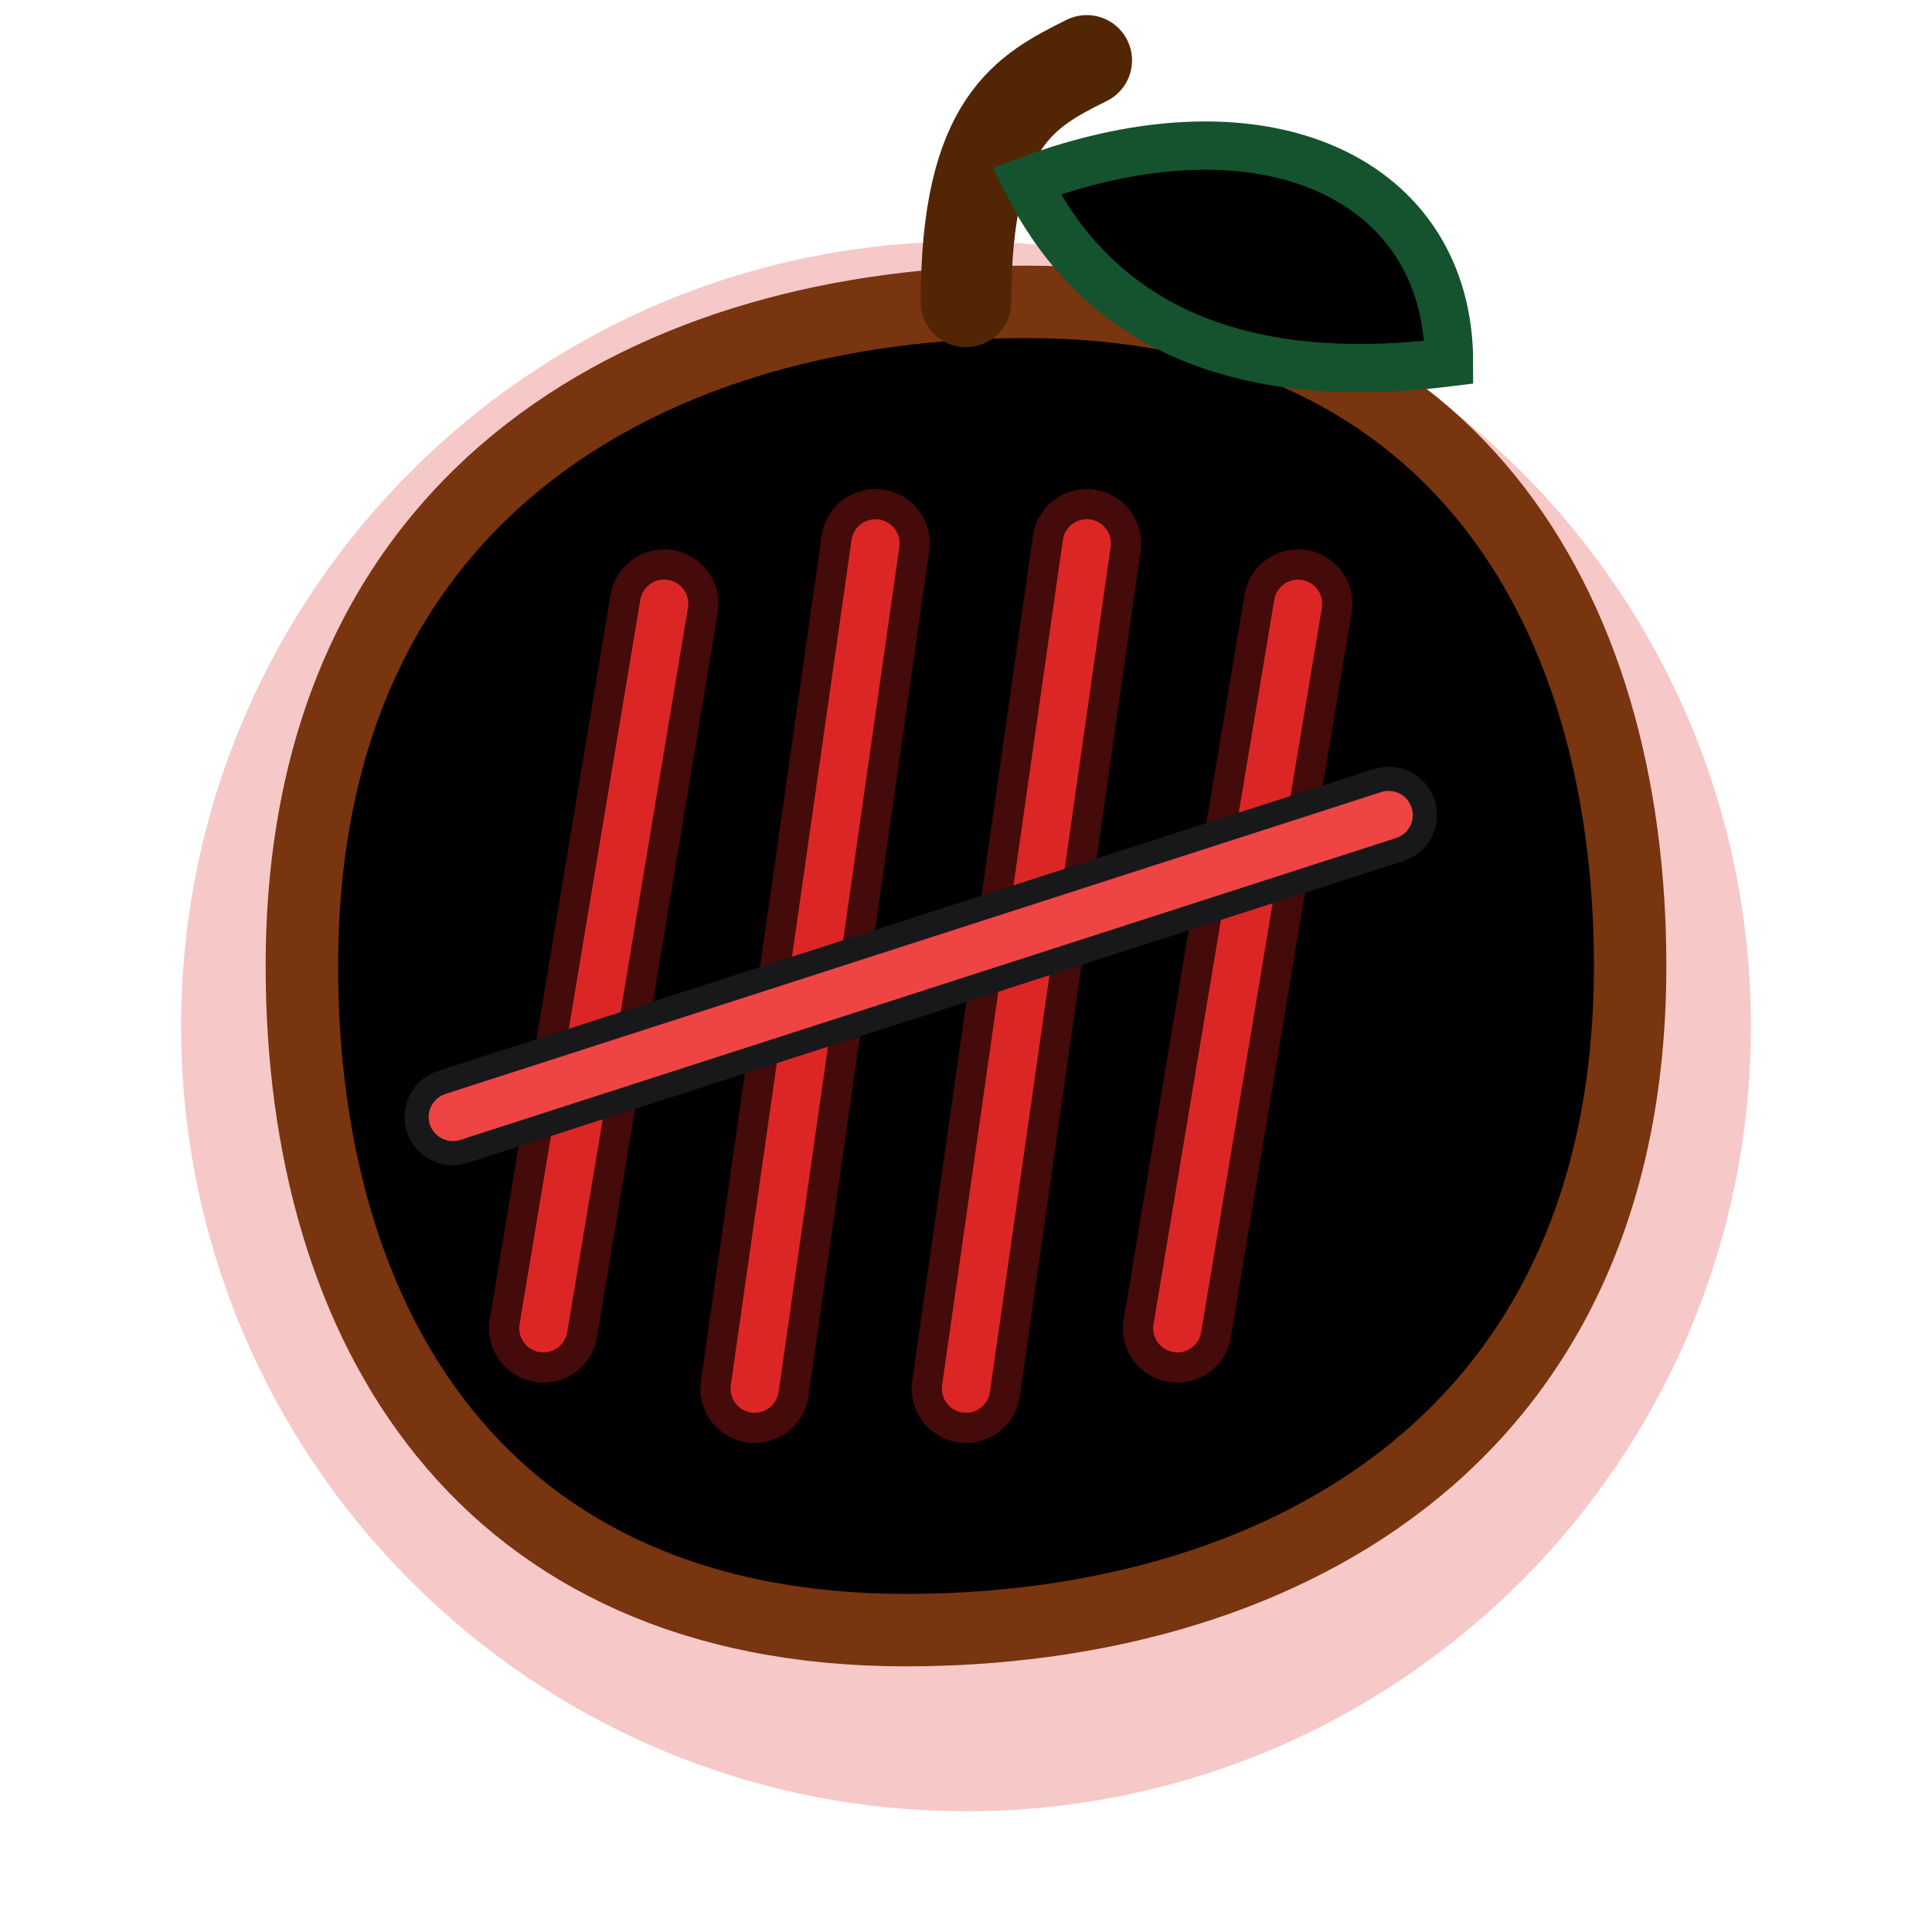
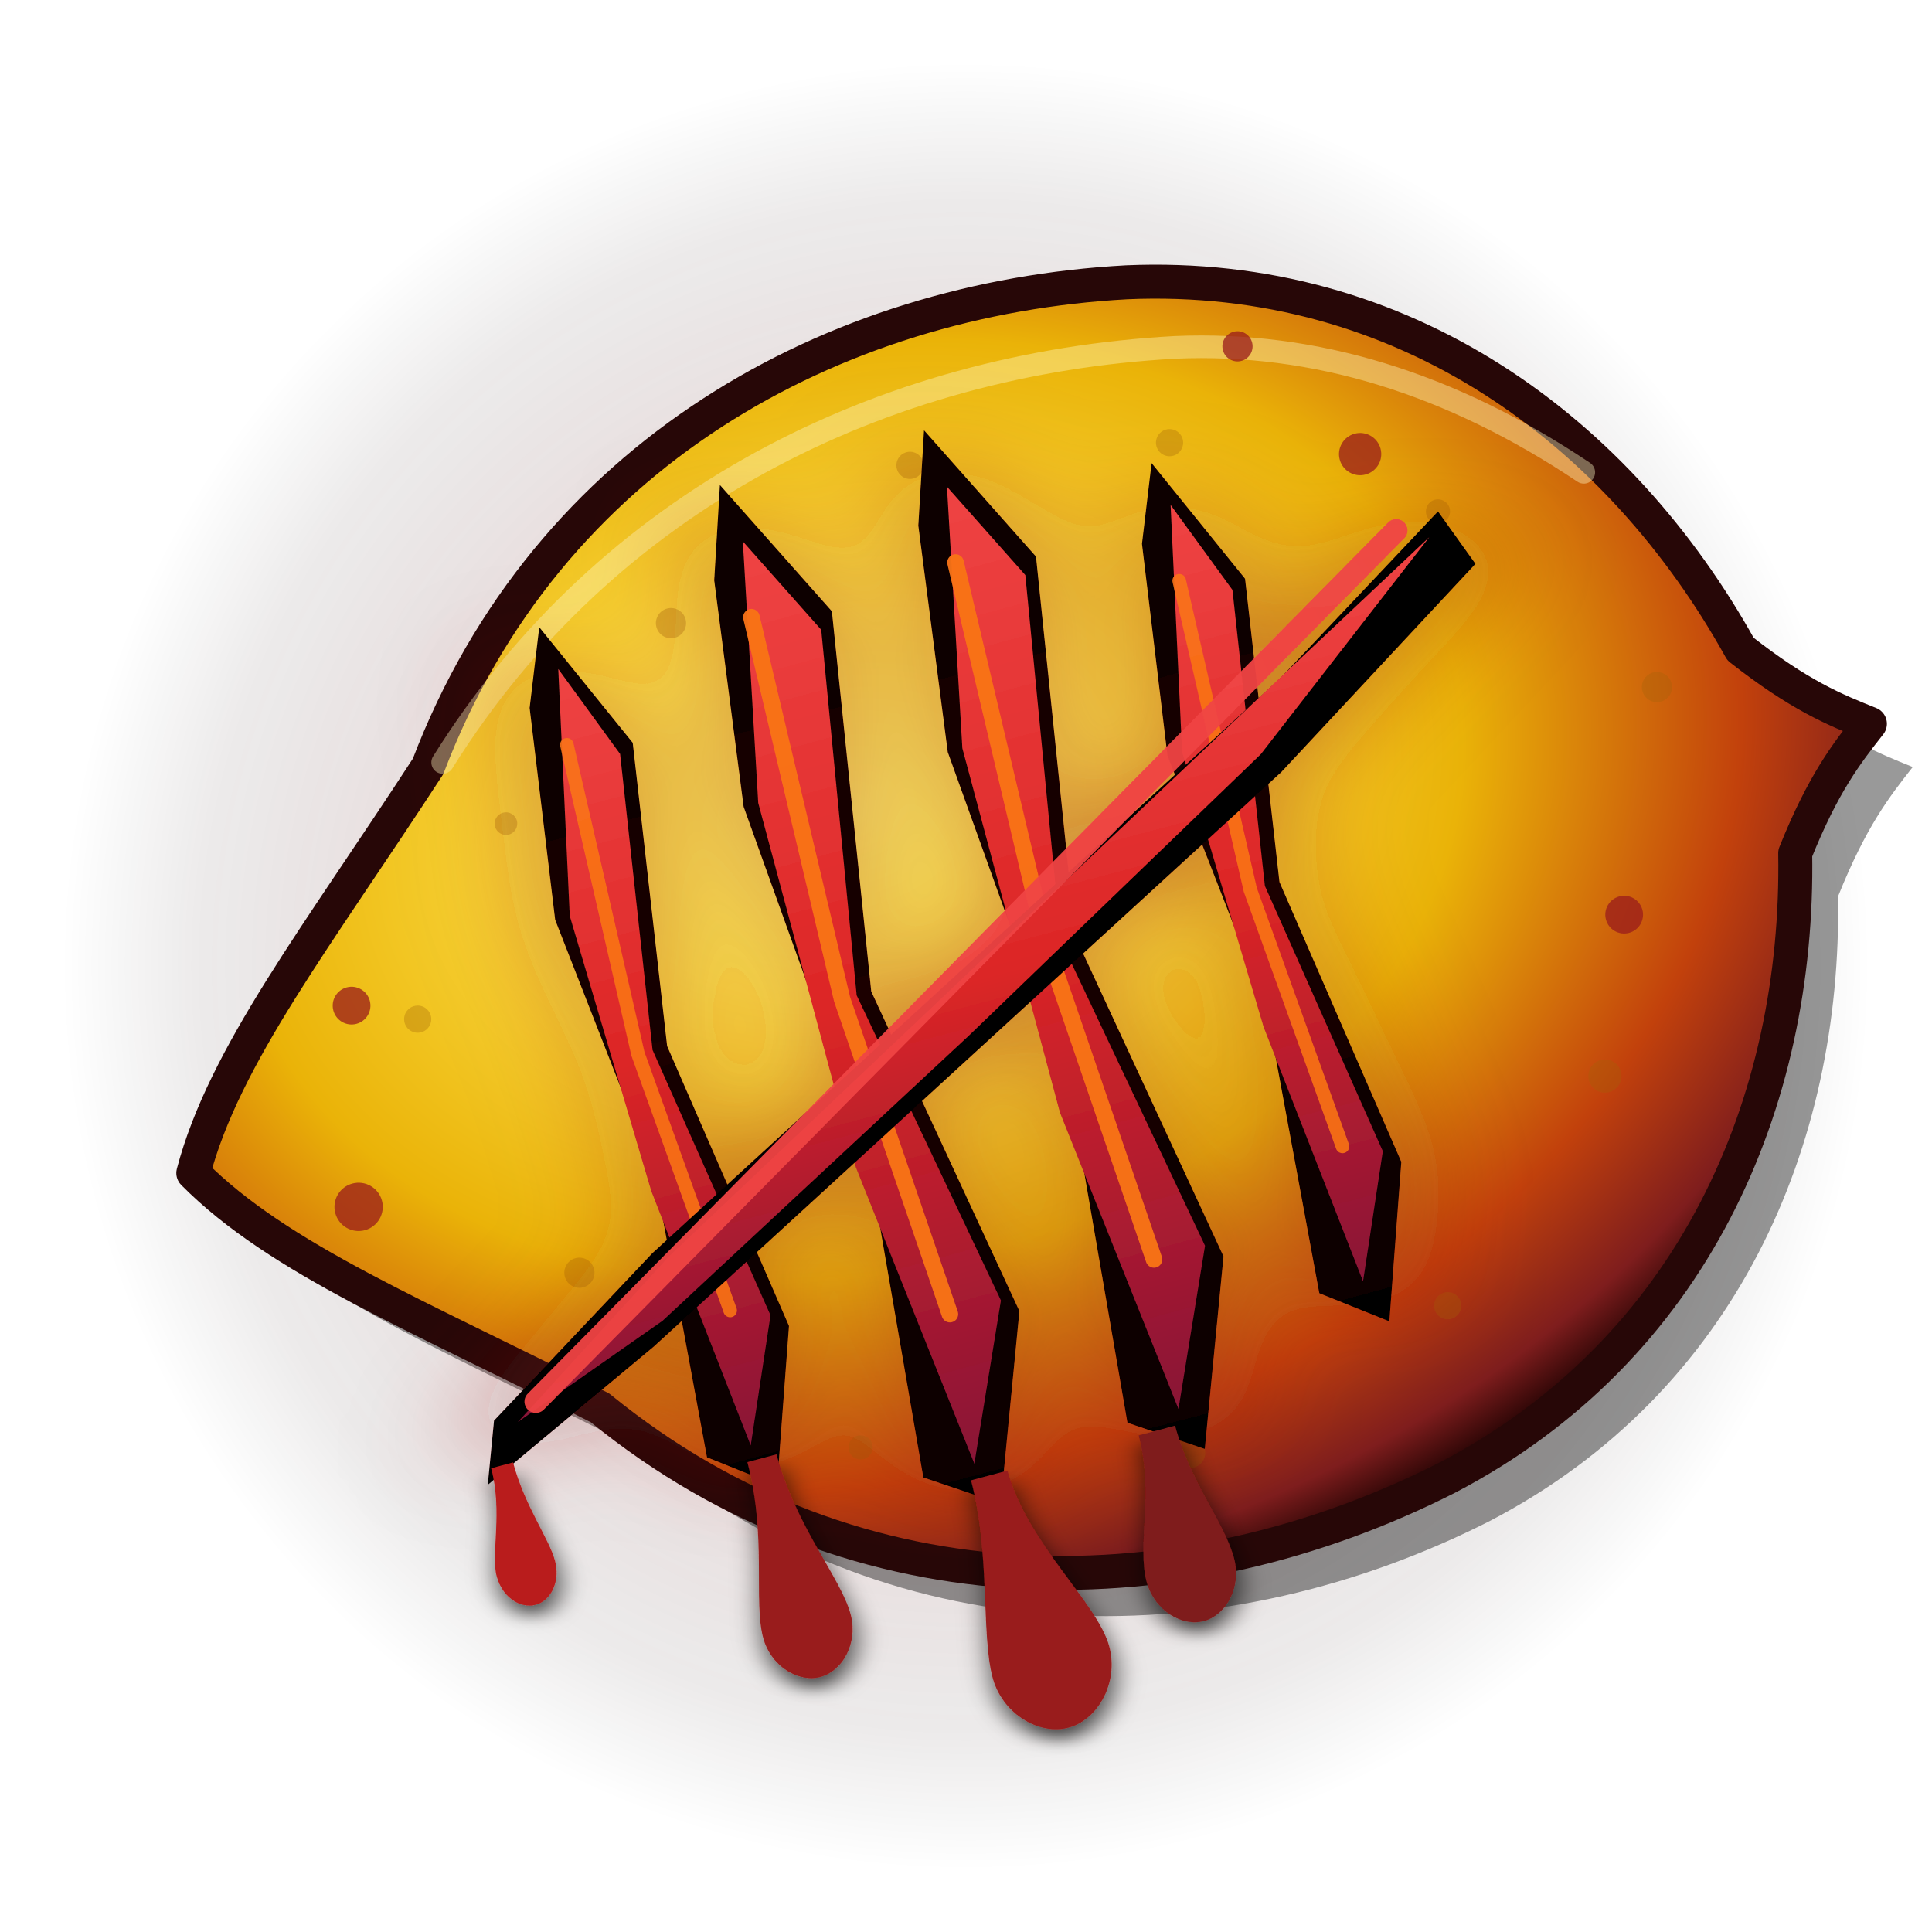
- <svg xmlns="http://www.w3.org/2000/svg" viewBox="0 0 32 32" fill="none">
+ <svg xmlns="http://www.w3.org/2000/svg" viewBox="0 0 256 256" fill="none">
  <defs>
-     <linearGradient id="dbdLemon" x1="4" y1="4" x2="28" y2="28" gradientUnits="userSpaceOnUse">
-       <stop offset="0%" stopColor="#FACC15" />
-       <stop offset="50%" stopColor="#EAB308" />
-       <stop offset="85%" stopColor="#D97706" />
-       <stop offset="100%" stopColor="#991B1B" />
+     <radialGradient id="entityAura" cx="50%" cy="50%" r="50%">
+       <stop offset="0%" stop-color="#DC2626" stop-opacity="0.32" />
+       <stop offset="55%" stop-color="#7F1D1D" stop-opacity="0.16" />
+       <stop offset="85%" stop-color="#180404" stop-opacity="0.08" />
+       <stop offset="100%" stop-color="#000000" stop-opacity="0" />
+     </radialGradient>
+     <radialGradient id="lemonVolumetric" cx="42%" cy="36%" r="65%">
+       <stop offset="0%" stop-color="#FFF066" />
+       <stop offset="22%" stop-color="#FDE047" />
+       <stop offset="55%" stop-color="#EAB308" />
+       <stop offset="80%" stop-color="#C2410C" />
+       <stop offset="94%" stop-color="#7F1D1D" />
+       <stop offset="100%" stop-color="#2D0606" />
+     </radialGradient>
+     <linearGradient id="woundDepth" x1="0" y1="0" x2="0" y2="1">
+       <stop offset="0%" stop-color="#0A0101" />
+       <stop offset="50%" stop-color="#1A0303" />
+       <stop offset="100%" stop-color="#050000" />
    </linearGradient>
-     <linearGradient id="leafG" x1="16" y1="2" x2="24" y2="10" gradientUnits="userSpaceOnUse">
-       <stop offset="0%" stopColor="#22C55E" />
-       <stop offset="100%" stopColor="#15803D" />
+     <linearGradient id="bloodFlow" x1="0" y1="0" x2="0" y2="1">
+       <stop offset="0%" stop-color="#EF4444" />
+       <stop offset="50%" stop-color="#DC2626" />
+       <stop offset="100%" stop-color="#881337" />
    </linearGradient>
+     <filter id="entityGlow" x="-25%" y="-25%" width="150%" height="150%">
+       <feDropShadow dx="0" dy="0" stdDeviation="3.5" flood-color="#EF4444" flood-opacity="0.85" />
+       <feDropShadow dx="0" dy="0" stdDeviation="7" flood-color="#991B1B" flood-opacity="0.5" />
+     </filter>
+     <filter id="bloodShadow" x="-15%" y="-15%" width="130%" height="130%">
+       <feDropShadow dx="0" dy="1.5" stdDeviation="1.5" flood-color="#000000" flood-opacity="0.7" />
+     </filter>
  </defs>
-   <circle cx="16" cy="17" r="13" fill="#DC2626" fill-opacity="0.25" />
-   <path d="M 5 16 C 5 8, 11 5, 17 5 C 24 5, 27 10, 27 16 C 27 24, 21 27, 15 27 C 8 27, 5 22, 5 16 Z" fill="url(#dbdLemon)" stroke="#78350F" stroke-width="1.2" stroke-linecap="round" stroke-linejoin="round" />
-   <path d="M 11 10 L 9 22" stroke="#450A0A" stroke-width="1.8" stroke-linecap="round" />
-   <path d="M 11 10 L 9 22" stroke="#DC2626" stroke-width="0.8" stroke-linecap="round" />
-   <path d="M 14.5 9 L 12.5 23" stroke="#450A0A" stroke-width="1.8" stroke-linecap="round" />
-   <path d="M 14.5 9 L 12.5 23" stroke="#DC2626" stroke-width="0.8" stroke-linecap="round" />
-   <path d="M 18 9 L 16 23" stroke="#450A0A" stroke-width="1.8" stroke-linecap="round" />
-   <path d="M 18 9 L 16 23" stroke="#DC2626" stroke-width="0.8" stroke-linecap="round" />
-   <path d="M 21.5 10 L 19.5 22" stroke="#450A0A" stroke-width="1.8" stroke-linecap="round" />
-   <path d="M 21.5 10 L 19.5 22" stroke="#DC2626" stroke-width="0.8" stroke-linecap="round" />
-   <path d="M 7.5 18.5 L 23 13.5" stroke="#18181B" stroke-width="1.6" stroke-linecap="round" />
-   <path d="M 7.5 18.5 L 23 13.5" stroke="#EF4444" stroke-width="0.8" stroke-linecap="round" />
-   <path d="M 16 5 C 16 2, 17 1.5, 18 1" stroke="#522504" stroke-width="1.5" stroke-linecap="round" />
-   <path d="M 17 3 C 21 1.5, 24 3, 24 6 C 20 6.5, 18 5, 17 3 Z" fill="url(#leafG)" stroke="#14532D" stroke-width="0.8" />
+   <circle cx="128" cy="128" r="120" fill="url(#entityAura)" />
+   <g transform="rotate(-15 128 128)">
+     <path d="M 22 128           C 30 114, 46 102, 66 84           C 92 48, 134 38, 172 46           C 208 54, 230 82, 238 114           C 244 122, 248 125, 252 128           C 248 131, 244 134, 238 142           C 230 174, 208 202, 172 210           C 134 218, 92 208, 66 172           C 46 154, 30 142, 22 128 Z" fill="#000000" opacity="0.4" transform="translate(4, 7)" />
+     <path d="M 22 128           C 30 114, 46 102, 66 84           C 92 48, 134 38, 172 46           C 208 54, 230 82, 238 114           C 244 122, 248 125, 252 128           C 248 131, 244 134, 238 142           C 230 174, 208 202, 172 210           C 134 218, 92 208, 66 172           C 46 154, 30 142, 22 128 Z" fill="url(#lemonVolumetric)" stroke="#270707" stroke-width="4.5" stroke-linejoin="round" />
+     <g fill="#A16207" opacity="0.32">
+       <circle cx="56" cy="116" r="1.8" />
+       <circle cx="74" cy="94" r="1.5" />
+       <circle cx="102" cy="74" r="2" />
+       <circle cx="138" cy="62" r="1.8" />
+       <circle cx="172" cy="68" r="1.8" />
+       <circle cx="204" cy="86" r="1.6" />
+       <circle cx="226" cy="116" r="2" />
+       <circle cx="206" cy="164" r="2.2" />
+       <circle cx="178" cy="188" r="1.8" />
+       <circle cx="140" cy="198" r="2" />
+       <circle cx="98" cy="186" r="1.6" />
+       <circle cx="68" cy="154" r="2" />
+     </g>
+     <path d="M 68 84 C 98 56, 138 48, 176 56 C 194 60, 210 70, 224 86" stroke="#FEF9C3" stroke-width="3" stroke-linecap="round" opacity="0.4" />
+     <g fill="#991B1B" opacity="0.75">
+       <circle cx="48" cy="112" r="2.5" />
+       <circle cx="42" cy="138" r="3.2" />
+       <circle cx="214" cy="144" r="2.5" />
+       <circle cx="196" cy="76" r="2.8" />
+       <circle cx="184" cy="58" r="2" />
+     </g>
+     <g filter="url(#entityGlow)">
+       <path d="M 85 70 L 93 88 L 87 128 L 93 168 L 86 188 L 78 182 L 81 144 L 77 108 L 81 80 Z" fill="url(#woundDepth)" />
+       <path d="M 86 76 L 91 89 L 85 128 L 91 166 L 84 182 L 80 146 L 79 108 Z" fill="url(#bloodFlow)" />
+       <path d="M 84.5 86 L 83 128 L 86 164" stroke="#F97316" stroke-width="1.8" stroke-linecap="round" opacity="0.9" />
+       <path d="M 113 58 L 123 78 L 115 128 L 123 174 L 114 198 L 105 192 L 109 148 L 105 100 L 109 70 Z" fill="url(#woundDepth)" />
+       <path d="M 114 66 L 121 80 L 113 128 L 121 172 L 112 192 L 107 150 L 107 100 Z" fill="url(#bloodFlow)" />
+       <path d="M 112.5 76 L 111 128 L 114 172" stroke="#F97316" stroke-width="2.2" stroke-linecap="round" opacity="0.95" />
+       <path d="M 141 58 L 151 78 L 143 128 L 151 174 L 142 198 L 133 192 L 137 148 L 133 100 L 137 70 Z" fill="url(#woundDepth)" />
+       <path d="M 142 66 L 149 80 L 141 128 L 149 172 L 140 192 L 135 150 L 135 100 Z" fill="url(#bloodFlow)" />
+       <path d="M 140.5 76 L 139 128 L 142 172" stroke="#F97316" stroke-width="2.2" stroke-linecap="round" opacity="0.95" />
+       <path d="M 169 70 L 177 88 L 171 128 L 177 168 L 170 188 L 162 182 L 165 144 L 161 108 L 165 80 Z" fill="url(#woundDepth)" />
+       <path d="M 170 76 L 175 89 L 169 128 L 175 166 L 168 182 L 164 146 L 163 108 Z" fill="url(#bloodFlow)" />
+       <path d="M 168.5 86 L 167 128 L 170 164" stroke="#F97316" stroke-width="1.8" stroke-linecap="round" opacity="0.9" />
+       <path d="M 52 170 L 78 154 L 128 128 L 178 102 L 204 86 L 207 94 L 175 114 L 125 140 L 75 166 L 49 178 Z" fill="#050000" />
+       <path d="M 55 171 L 80 155 L 128 129 L 176 103 L 202 89 L 173 111 L 126 137 L 77 163 Z" fill="url(#bloodFlow)" />
+       <path d="M 58 169 L 128 128 L 198 87" stroke="#EF4444" stroke-width="3" stroke-linecap="round" opacity="0.95" />
+     </g>
+     <g filter="url(#bloodShadow)">
+       <path d="M 83 184 C 83 194, 79 202, 79 207 C 79 211, 82 214, 85 214 C 88 214, 91 211, 91 207 C 91 202, 87 194, 87 184 Z" fill="#991B1B" />
+       <path d="M 111 194 C 111 204, 107 214, 107 220 C 107 225, 111 229, 115 229 C 119 229, 123 225, 123 220 C 123 214, 116 204, 116 194 Z" fill="#991B1B" />
+       <path d="M 139 194 C 139 202, 142 208, 142 213 C 142 217, 139 220, 136 220 C 133 220, 130 217, 130 213 C 130 208, 134 202, 134 194 Z" fill="#7F1D1D" />
+       <path d="M 50 176 C 50 182, 47 187, 47 190 C 47 193, 49 195, 51 195 C 53 195, 55 193, 55 190 C 55 187, 53 182, 53 176 Z" fill="#B91C1C" />
+     </g>
+   </g>
</svg>
